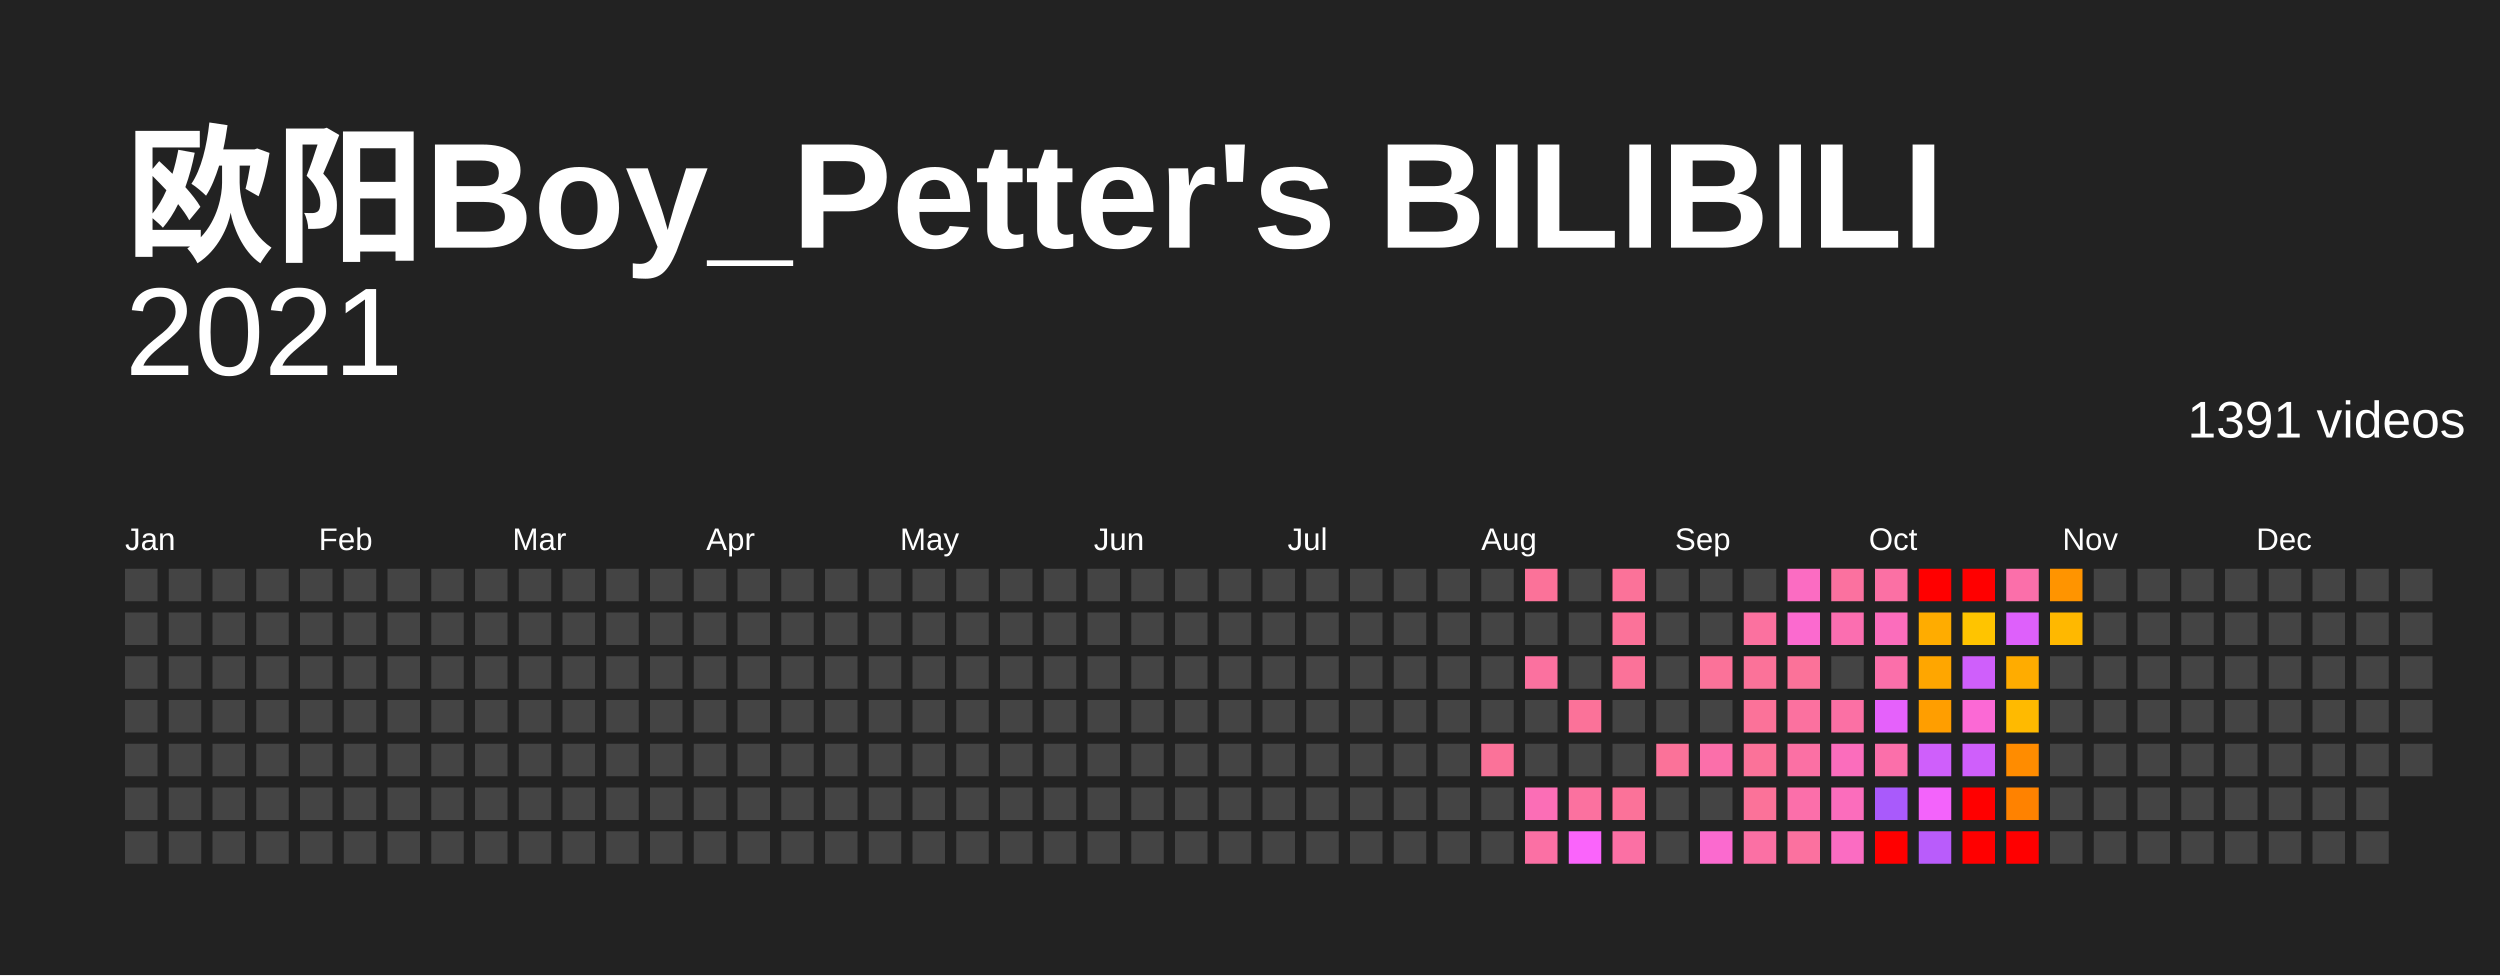
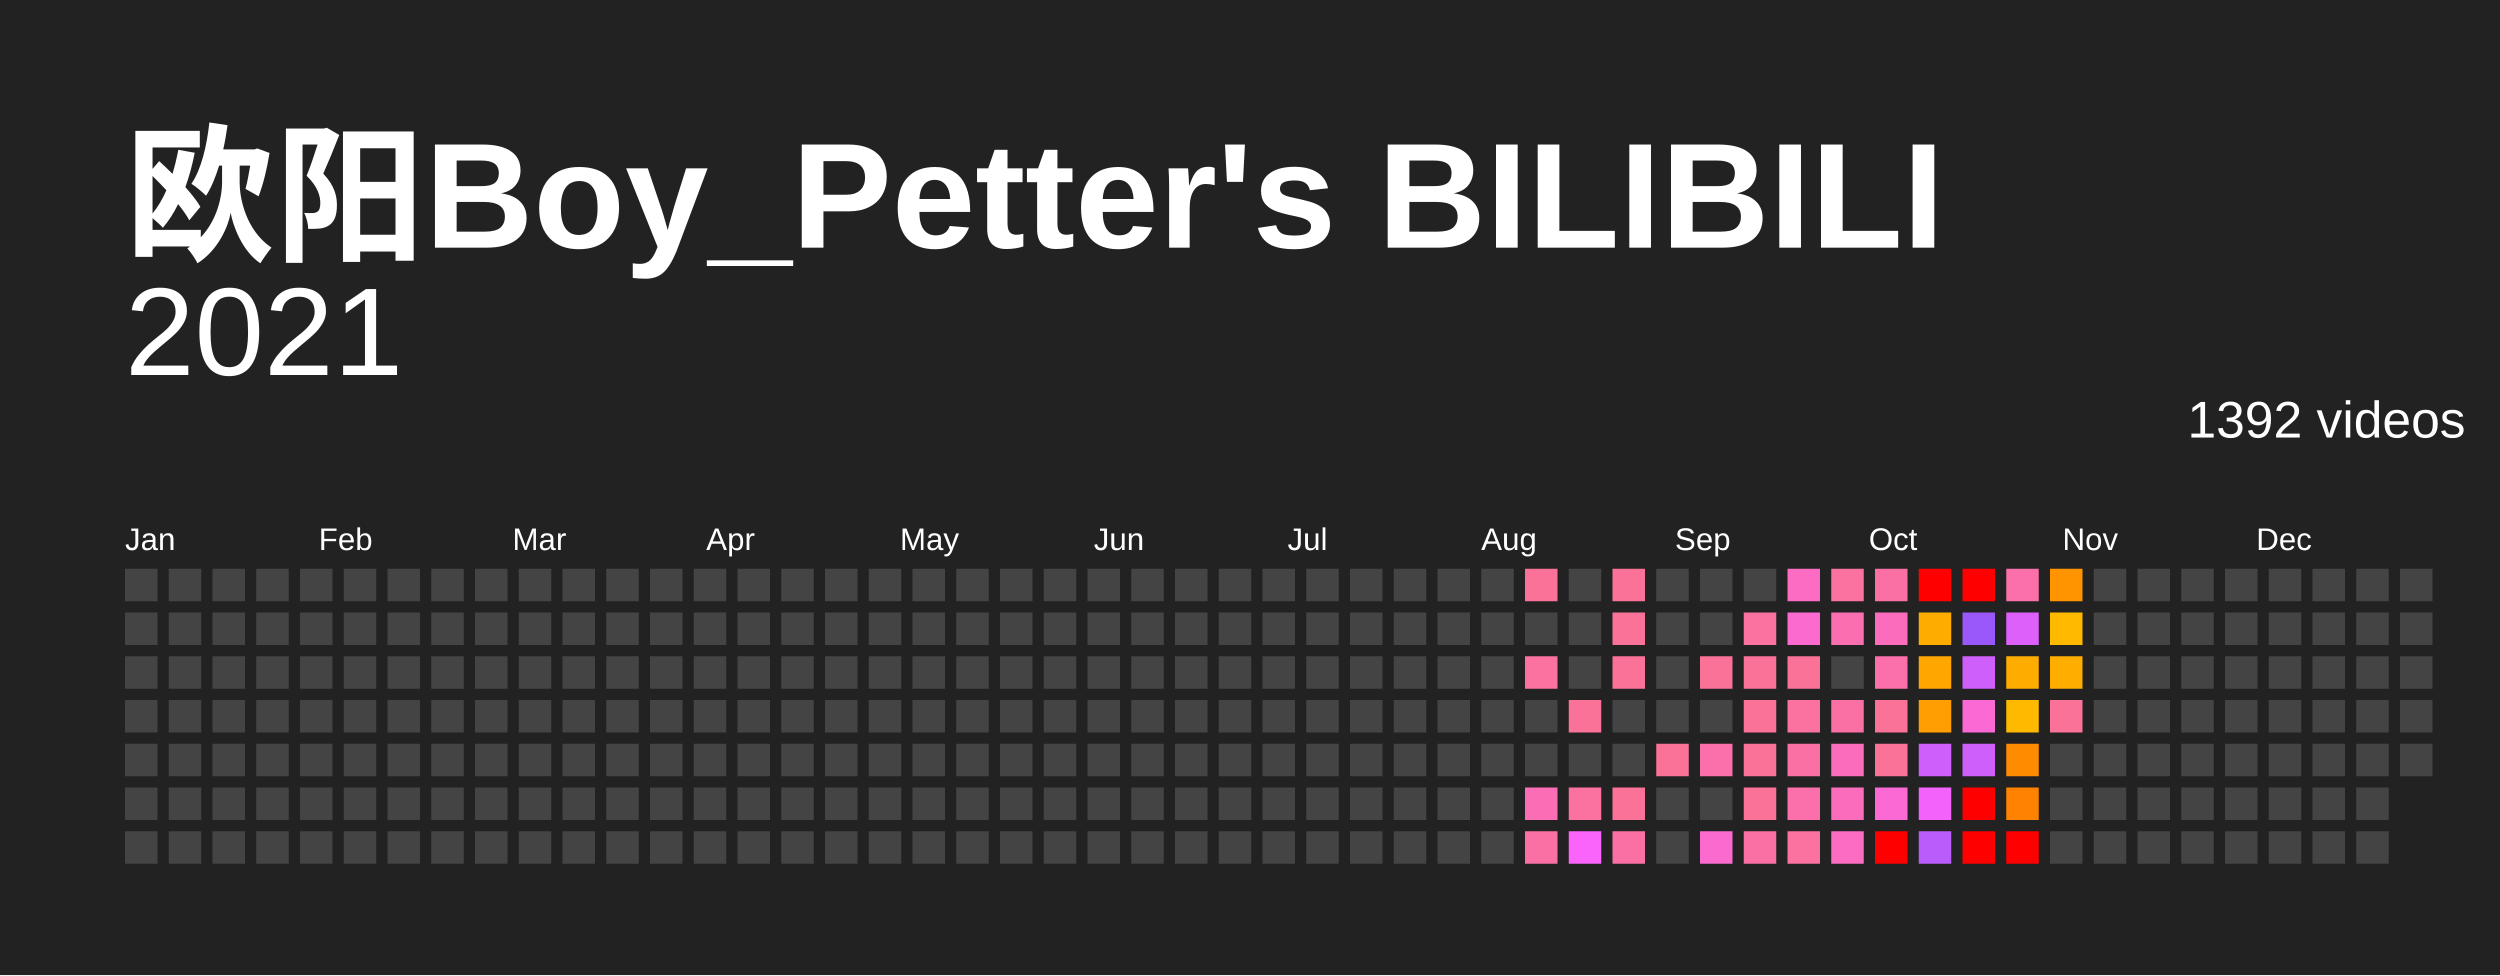
<svg xmlns="http://www.w3.org/2000/svg" baseProfile="full" height="78mm" version="1.1" viewBox="0,0,200,78" width="200mm">
  <defs />
  <rect fill="#222222" height="78" width="200" x="0" y="0" />
  <text fill="#FFFFFF" style="font-size:12px; font-family:Arial; font-weight:bold;" x="10" y="20">欧阳Boy_Petter's BILIBILI</text>
  <text alignment-baseline="hanging" fill="#FFFFFF" style="font-size:10.0px; font-family:Arial;" x="10" y="30">2021</text>
-   <text alignment-baseline="hanging" fill="#FFFFFF" style="font-size:4.125px; font-family:Arial;" x="175" y="35">1391 videos</text>
+   <text alignment-baseline="hanging" fill="#FFFFFF" style="font-size:4.125px; font-family:Arial;" x="175" y="35">1392 videos</text>
  <text fill="#FFFFFF" style="font-size:2.5px; font-family:Arial" x="10.0" y="44">Jan</text>
  <text fill="#FFFFFF" style="font-size:2.5px; font-family:Arial" x="25.5" y="44">Feb</text>
  <text fill="#FFFFFF" style="font-size:2.5px; font-family:Arial" x="41.0" y="44">Mar</text>
  <text fill="#FFFFFF" style="font-size:2.5px; font-family:Arial" x="56.5" y="44">Apr</text>
  <text fill="#FFFFFF" style="font-size:2.5px; font-family:Arial" x="72.0" y="44">May</text>
  <text fill="#FFFFFF" style="font-size:2.5px; font-family:Arial" x="87.5" y="44">Jun</text>
  <text fill="#FFFFFF" style="font-size:2.5px; font-family:Arial" x="103.0" y="44">Jul</text>
  <text fill="#FFFFFF" style="font-size:2.5px; font-family:Arial" x="118.5" y="44">Aug</text>
  <text fill="#FFFFFF" style="font-size:2.5px; font-family:Arial" x="134.0" y="44">Sep</text>
  <text fill="#FFFFFF" style="font-size:2.5px; font-family:Arial" x="149.5" y="44">Oct</text>
  <text fill="#FFFFFF" style="font-size:2.5px; font-family:Arial" x="165.0" y="44">Nov</text>
  <text fill="#FFFFFF" style="font-size:2.5px; font-family:Arial" x="180.5" y="44">Dec</text>
  <rect fill="#444444" height="2.6" width="2.6" x="10.0" y="45.5" />
  <rect fill="#444444" height="2.6" width="2.6" x="10.0" y="49.0" />
  <rect fill="#444444" height="2.6" width="2.6" x="10.0" y="52.5" />
  <rect fill="#444444" height="2.6" width="2.6" x="10.0" y="56.0" />
  <rect fill="#444444" height="2.6" width="2.6" x="10.0" y="59.5" />
  <rect fill="#444444" height="2.6" width="2.6" x="10.0" y="63.0" />
  <rect fill="#444444" height="2.6" width="2.6" x="10.0" y="66.5" />
  <rect fill="#444444" height="2.6" width="2.6" x="13.5" y="45.5" />
  <rect fill="#444444" height="2.6" width="2.6" x="13.5" y="49.0" />
  <rect fill="#444444" height="2.6" width="2.6" x="13.5" y="52.5" />
  <rect fill="#444444" height="2.6" width="2.6" x="13.5" y="56.0" />
  <rect fill="#444444" height="2.6" width="2.6" x="13.5" y="59.5" />
  <rect fill="#444444" height="2.6" width="2.6" x="13.5" y="63.0" />
  <rect fill="#444444" height="2.6" width="2.6" x="13.5" y="66.5" />
  <rect fill="#444444" height="2.6" width="2.6" x="17.0" y="45.5" />
  <rect fill="#444444" height="2.6" width="2.6" x="17.0" y="49.0" />
  <rect fill="#444444" height="2.6" width="2.6" x="17.0" y="52.5" />
  <rect fill="#444444" height="2.6" width="2.6" x="17.0" y="56.0" />
  <rect fill="#444444" height="2.6" width="2.6" x="17.0" y="59.5" />
  <rect fill="#444444" height="2.6" width="2.6" x="17.0" y="63.0" />
  <rect fill="#444444" height="2.6" width="2.6" x="17.0" y="66.5" />
  <rect fill="#444444" height="2.6" width="2.6" x="20.5" y="45.5" />
  <rect fill="#444444" height="2.6" width="2.6" x="20.5" y="49.0" />
  <rect fill="#444444" height="2.6" width="2.6" x="20.5" y="52.5" />
  <rect fill="#444444" height="2.6" width="2.6" x="20.5" y="56.0" />
  <rect fill="#444444" height="2.6" width="2.6" x="20.5" y="59.5" />
  <rect fill="#444444" height="2.6" width="2.6" x="20.5" y="63.0" />
  <rect fill="#444444" height="2.6" width="2.6" x="20.5" y="66.5" />
  <rect fill="#444444" height="2.6" width="2.6" x="24.0" y="45.5" />
  <rect fill="#444444" height="2.6" width="2.6" x="24.0" y="49.0" />
  <rect fill="#444444" height="2.6" width="2.6" x="24.0" y="52.5" />
  <rect fill="#444444" height="2.6" width="2.6" x="24.0" y="56.0" />
  <rect fill="#444444" height="2.6" width="2.6" x="24.0" y="59.5" />
  <rect fill="#444444" height="2.6" width="2.6" x="24.0" y="63.0" />
  <rect fill="#444444" height="2.6" width="2.6" x="24.0" y="66.5" />
  <rect fill="#444444" height="2.6" width="2.6" x="27.5" y="45.5" />
  <rect fill="#444444" height="2.6" width="2.6" x="27.5" y="49.0" />
  <rect fill="#444444" height="2.6" width="2.6" x="27.5" y="52.5" />
  <rect fill="#444444" height="2.6" width="2.6" x="27.5" y="56.0" />
  <rect fill="#444444" height="2.6" width="2.6" x="27.5" y="59.5" />
  <rect fill="#444444" height="2.6" width="2.6" x="27.5" y="63.0" />
  <rect fill="#444444" height="2.6" width="2.6" x="27.5" y="66.5" />
  <rect fill="#444444" height="2.6" width="2.6" x="31.0" y="45.5" />
  <rect fill="#444444" height="2.6" width="2.6" x="31.0" y="49.0" />
  <rect fill="#444444" height="2.6" width="2.6" x="31.0" y="52.5" />
  <rect fill="#444444" height="2.6" width="2.6" x="31.0" y="56.0" />
  <rect fill="#444444" height="2.6" width="2.6" x="31.0" y="59.5" />
  <rect fill="#444444" height="2.6" width="2.6" x="31.0" y="63.0" />
  <rect fill="#444444" height="2.6" width="2.6" x="31.0" y="66.5" />
  <rect fill="#444444" height="2.6" width="2.6" x="34.5" y="45.5" />
  <rect fill="#444444" height="2.6" width="2.6" x="34.5" y="49.0" />
  <rect fill="#444444" height="2.6" width="2.6" x="34.5" y="52.5" />
  <rect fill="#444444" height="2.6" width="2.6" x="34.5" y="56.0" />
  <rect fill="#444444" height="2.6" width="2.6" x="34.5" y="59.5" />
  <rect fill="#444444" height="2.6" width="2.6" x="34.5" y="63.0" />
  <rect fill="#444444" height="2.6" width="2.6" x="34.5" y="66.5" />
  <rect fill="#444444" height="2.6" width="2.6" x="38.0" y="45.5" />
  <rect fill="#444444" height="2.6" width="2.6" x="38.0" y="49.0" />
  <rect fill="#444444" height="2.6" width="2.6" x="38.0" y="52.5" />
  <rect fill="#444444" height="2.6" width="2.6" x="38.0" y="56.0" />
  <rect fill="#444444" height="2.6" width="2.6" x="38.0" y="59.5" />
  <rect fill="#444444" height="2.6" width="2.6" x="38.0" y="63.0" />
  <rect fill="#444444" height="2.6" width="2.6" x="38.0" y="66.5" />
  <rect fill="#444444" height="2.6" width="2.6" x="41.5" y="45.5" />
  <rect fill="#444444" height="2.6" width="2.6" x="41.5" y="49.0" />
  <rect fill="#444444" height="2.6" width="2.6" x="41.5" y="52.5" />
  <rect fill="#444444" height="2.6" width="2.6" x="41.5" y="56.0" />
  <rect fill="#444444" height="2.6" width="2.6" x="41.5" y="59.5" />
  <rect fill="#444444" height="2.6" width="2.6" x="41.5" y="63.0" />
  <rect fill="#444444" height="2.6" width="2.6" x="41.5" y="66.5" />
  <rect fill="#444444" height="2.6" width="2.6" x="45.0" y="45.5" />
  <rect fill="#444444" height="2.6" width="2.6" x="45.0" y="49.0" />
  <rect fill="#444444" height="2.6" width="2.6" x="45.0" y="52.5" />
  <rect fill="#444444" height="2.6" width="2.6" x="45.0" y="56.0" />
  <rect fill="#444444" height="2.6" width="2.6" x="45.0" y="59.5" />
  <rect fill="#444444" height="2.6" width="2.6" x="45.0" y="63.0" />
  <rect fill="#444444" height="2.6" width="2.6" x="45.0" y="66.5" />
  <rect fill="#444444" height="2.6" width="2.6" x="48.5" y="45.5" />
  <rect fill="#444444" height="2.6" width="2.6" x="48.5" y="49.0" />
  <rect fill="#444444" height="2.6" width="2.6" x="48.5" y="52.5" />
  <rect fill="#444444" height="2.6" width="2.6" x="48.5" y="56.0" />
  <rect fill="#444444" height="2.6" width="2.6" x="48.5" y="59.5" />
  <rect fill="#444444" height="2.6" width="2.6" x="48.5" y="63.0" />
  <rect fill="#444444" height="2.6" width="2.6" x="48.5" y="66.5" />
  <rect fill="#444444" height="2.6" width="2.6" x="52.0" y="45.5" />
  <rect fill="#444444" height="2.6" width="2.6" x="52.0" y="49.0" />
  <rect fill="#444444" height="2.6" width="2.6" x="52.0" y="52.5" />
  <rect fill="#444444" height="2.6" width="2.6" x="52.0" y="56.0" />
  <rect fill="#444444" height="2.6" width="2.6" x="52.0" y="59.5" />
  <rect fill="#444444" height="2.6" width="2.6" x="52.0" y="63.0" />
  <rect fill="#444444" height="2.6" width="2.6" x="52.0" y="66.5" />
  <rect fill="#444444" height="2.6" width="2.6" x="55.5" y="45.5" />
  <rect fill="#444444" height="2.6" width="2.6" x="55.5" y="49.0" />
  <rect fill="#444444" height="2.6" width="2.6" x="55.5" y="52.5" />
  <rect fill="#444444" height="2.6" width="2.6" x="55.5" y="56.0" />
  <rect fill="#444444" height="2.6" width="2.6" x="55.5" y="59.5" />
  <rect fill="#444444" height="2.6" width="2.6" x="55.5" y="63.0" />
  <rect fill="#444444" height="2.6" width="2.6" x="55.5" y="66.5" />
  <rect fill="#444444" height="2.6" width="2.6" x="59.0" y="45.5" />
  <rect fill="#444444" height="2.6" width="2.6" x="59.0" y="49.0" />
  <rect fill="#444444" height="2.6" width="2.6" x="59.0" y="52.5" />
  <rect fill="#444444" height="2.6" width="2.6" x="59.0" y="56.0" />
  <rect fill="#444444" height="2.6" width="2.6" x="59.0" y="59.5" />
  <rect fill="#444444" height="2.6" width="2.6" x="59.0" y="63.0" />
  <rect fill="#444444" height="2.6" width="2.6" x="59.0" y="66.5" />
  <rect fill="#444444" height="2.6" width="2.6" x="62.5" y="45.5" />
  <rect fill="#444444" height="2.6" width="2.6" x="62.5" y="49.0" />
  <rect fill="#444444" height="2.6" width="2.6" x="62.5" y="52.5" />
  <rect fill="#444444" height="2.6" width="2.6" x="62.5" y="56.0" />
  <rect fill="#444444" height="2.6" width="2.6" x="62.5" y="59.5" />
  <rect fill="#444444" height="2.6" width="2.6" x="62.5" y="63.0" />
  <rect fill="#444444" height="2.6" width="2.6" x="62.5" y="66.5" />
  <rect fill="#444444" height="2.6" width="2.6" x="66.0" y="45.5" />
  <rect fill="#444444" height="2.6" width="2.6" x="66.0" y="49.0" />
  <rect fill="#444444" height="2.6" width="2.6" x="66.0" y="52.5" />
  <rect fill="#444444" height="2.6" width="2.6" x="66.0" y="56.0" />
  <rect fill="#444444" height="2.6" width="2.6" x="66.0" y="59.5" />
  <rect fill="#444444" height="2.6" width="2.6" x="66.0" y="63.0" />
  <rect fill="#444444" height="2.6" width="2.6" x="66.0" y="66.5" />
  <rect fill="#444444" height="2.6" width="2.6" x="69.5" y="45.5" />
  <rect fill="#444444" height="2.6" width="2.6" x="69.5" y="49.0" />
  <rect fill="#444444" height="2.6" width="2.6" x="69.5" y="52.5" />
  <rect fill="#444444" height="2.6" width="2.6" x="69.5" y="56.0" />
  <rect fill="#444444" height="2.6" width="2.6" x="69.5" y="59.5" />
  <rect fill="#444444" height="2.6" width="2.6" x="69.5" y="63.0" />
  <rect fill="#444444" height="2.6" width="2.6" x="69.5" y="66.5" />
  <rect fill="#444444" height="2.6" width="2.6" x="73.0" y="45.5" />
  <rect fill="#444444" height="2.6" width="2.6" x="73.0" y="49.0" />
  <rect fill="#444444" height="2.6" width="2.6" x="73.0" y="52.5" />
  <rect fill="#444444" height="2.6" width="2.6" x="73.0" y="56.0" />
  <rect fill="#444444" height="2.6" width="2.6" x="73.0" y="59.5" />
  <rect fill="#444444" height="2.6" width="2.6" x="73.0" y="63.0" />
  <rect fill="#444444" height="2.6" width="2.6" x="73.0" y="66.5" />
  <rect fill="#444444" height="2.6" width="2.6" x="76.5" y="45.5" />
  <rect fill="#444444" height="2.6" width="2.6" x="76.5" y="49.0" />
  <rect fill="#444444" height="2.6" width="2.6" x="76.5" y="52.5" />
  <rect fill="#444444" height="2.6" width="2.6" x="76.5" y="56.0" />
  <rect fill="#444444" height="2.6" width="2.6" x="76.5" y="59.5" />
  <rect fill="#444444" height="2.6" width="2.6" x="76.5" y="63.0" />
  <rect fill="#444444" height="2.6" width="2.6" x="76.5" y="66.5" />
  <rect fill="#444444" height="2.6" width="2.6" x="80.0" y="45.5" />
  <rect fill="#444444" height="2.6" width="2.6" x="80.0" y="49.0" />
  <rect fill="#444444" height="2.6" width="2.6" x="80.0" y="52.5" />
  <rect fill="#444444" height="2.6" width="2.6" x="80.0" y="56.0" />
  <rect fill="#444444" height="2.6" width="2.6" x="80.0" y="59.5" />
  <rect fill="#444444" height="2.6" width="2.6" x="80.0" y="63.0" />
  <rect fill="#444444" height="2.6" width="2.6" x="80.0" y="66.5" />
  <rect fill="#444444" height="2.6" width="2.6" x="83.5" y="45.5" />
  <rect fill="#444444" height="2.6" width="2.6" x="83.5" y="49.0" />
  <rect fill="#444444" height="2.6" width="2.6" x="83.5" y="52.5" />
  <rect fill="#444444" height="2.6" width="2.6" x="83.5" y="56.0" />
  <rect fill="#444444" height="2.6" width="2.6" x="83.5" y="59.5" />
  <rect fill="#444444" height="2.6" width="2.6" x="83.5" y="63.0" />
  <rect fill="#444444" height="2.6" width="2.6" x="83.5" y="66.5" />
  <rect fill="#444444" height="2.6" width="2.6" x="87.0" y="45.5" />
  <rect fill="#444444" height="2.6" width="2.6" x="87.0" y="49.0" />
  <rect fill="#444444" height="2.6" width="2.6" x="87.0" y="52.5" />
  <rect fill="#444444" height="2.6" width="2.6" x="87.0" y="56.0" />
  <rect fill="#444444" height="2.6" width="2.6" x="87.0" y="59.5" />
  <rect fill="#444444" height="2.6" width="2.6" x="87.0" y="63.0" />
  <rect fill="#444444" height="2.6" width="2.6" x="87.0" y="66.5" />
  <rect fill="#444444" height="2.6" width="2.6" x="90.5" y="45.5" />
  <rect fill="#444444" height="2.6" width="2.6" x="90.5" y="49.0" />
  <rect fill="#444444" height="2.6" width="2.6" x="90.5" y="52.5" />
  <rect fill="#444444" height="2.6" width="2.6" x="90.5" y="56.0" />
  <rect fill="#444444" height="2.6" width="2.6" x="90.5" y="59.5" />
  <rect fill="#444444" height="2.6" width="2.6" x="90.5" y="63.0" />
  <rect fill="#444444" height="2.6" width="2.6" x="90.5" y="66.5" />
  <rect fill="#444444" height="2.6" width="2.6" x="94.0" y="45.5" />
  <rect fill="#444444" height="2.6" width="2.6" x="94.0" y="49.0" />
  <rect fill="#444444" height="2.6" width="2.6" x="94.0" y="52.5" />
  <rect fill="#444444" height="2.6" width="2.6" x="94.0" y="56.0" />
  <rect fill="#444444" height="2.6" width="2.6" x="94.0" y="59.5" />
  <rect fill="#444444" height="2.6" width="2.6" x="94.0" y="63.0" />
  <rect fill="#444444" height="2.6" width="2.6" x="94.0" y="66.5" />
  <rect fill="#444444" height="2.6" width="2.6" x="97.5" y="45.5" />
  <rect fill="#444444" height="2.6" width="2.6" x="97.5" y="49.0" />
  <rect fill="#444444" height="2.6" width="2.6" x="97.5" y="52.5" />
  <rect fill="#444444" height="2.6" width="2.6" x="97.5" y="56.0" />
  <rect fill="#444444" height="2.6" width="2.6" x="97.5" y="59.5" />
  <rect fill="#444444" height="2.6" width="2.6" x="97.5" y="63.0" />
  <rect fill="#444444" height="2.6" width="2.6" x="97.5" y="66.5" />
  <rect fill="#444444" height="2.6" width="2.6" x="101.0" y="45.5" />
  <rect fill="#444444" height="2.6" width="2.6" x="101.0" y="49.0" />
  <rect fill="#444444" height="2.6" width="2.6" x="101.0" y="52.5" />
  <rect fill="#444444" height="2.6" width="2.6" x="101.0" y="56.0" />
  <rect fill="#444444" height="2.6" width="2.6" x="101.0" y="59.5" />
  <rect fill="#444444" height="2.6" width="2.6" x="101.0" y="63.0" />
  <rect fill="#444444" height="2.6" width="2.6" x="101.0" y="66.5" />
  <rect fill="#444444" height="2.6" width="2.6" x="104.5" y="45.5" />
  <rect fill="#444444" height="2.6" width="2.6" x="104.5" y="49.0" />
  <rect fill="#444444" height="2.6" width="2.6" x="104.5" y="52.5" />
  <rect fill="#444444" height="2.6" width="2.6" x="104.5" y="56.0" />
  <rect fill="#444444" height="2.6" width="2.6" x="104.5" y="59.5" />
  <rect fill="#444444" height="2.6" width="2.6" x="104.5" y="63.0" />
  <rect fill="#444444" height="2.6" width="2.6" x="104.5" y="66.5" />
  <rect fill="#444444" height="2.6" width="2.6" x="108.0" y="45.5" />
  <rect fill="#444444" height="2.6" width="2.6" x="108.0" y="49.0" />
  <rect fill="#444444" height="2.6" width="2.6" x="108.0" y="52.5" />
  <rect fill="#444444" height="2.6" width="2.6" x="108.0" y="56.0" />
  <rect fill="#444444" height="2.6" width="2.6" x="108.0" y="59.5" />
  <rect fill="#444444" height="2.6" width="2.6" x="108.0" y="63.0" />
  <rect fill="#444444" height="2.6" width="2.6" x="108.0" y="66.5" />
  <rect fill="#444444" height="2.6" width="2.6" x="111.5" y="45.5" />
  <rect fill="#444444" height="2.6" width="2.6" x="111.5" y="49.0" />
  <rect fill="#444444" height="2.6" width="2.6" x="111.5" y="52.5" />
  <rect fill="#444444" height="2.6" width="2.6" x="111.5" y="56.0" />
  <rect fill="#444444" height="2.6" width="2.6" x="111.5" y="59.5" />
  <rect fill="#444444" height="2.6" width="2.6" x="111.5" y="63.0" />
  <rect fill="#444444" height="2.6" width="2.6" x="111.5" y="66.5" />
  <rect fill="#444444" height="2.6" width="2.6" x="115.0" y="45.5" />
  <rect fill="#444444" height="2.6" width="2.6" x="115.0" y="49.0" />
  <rect fill="#444444" height="2.6" width="2.6" x="115.0" y="52.5" />
  <rect fill="#444444" height="2.6" width="2.6" x="115.0" y="56.0" />
  <rect fill="#444444" height="2.6" width="2.6" x="115.0" y="59.5" />
  <rect fill="#444444" height="2.6" width="2.6" x="115.0" y="63.0" />
  <rect fill="#444444" height="2.6" width="2.6" x="115.0" y="66.5" />
  <rect fill="#444444" height="2.6" width="2.6" x="118.5" y="45.5" />
  <rect fill="#444444" height="2.6" width="2.6" x="118.5" y="49.0" />
  <rect fill="#444444" height="2.6" width="2.6" x="118.5" y="52.5" />
  <rect fill="#444444" height="2.6" width="2.6" x="118.5" y="56.0" />
-   <rect fill="#fb7299" height="2.6" width="2.6" x="118.5" y="59.5" />
+   <rect fill="#444444" height="2.6" width="2.6" x="118.5" y="59.5" />
  <rect fill="#444444" height="2.6" width="2.6" x="118.5" y="63.0" />
  <rect fill="#444444" height="2.6" width="2.6" x="118.5" y="66.5" />
  <rect fill="#fb7299" height="2.6" width="2.6" x="122.0" y="45.5" />
  <rect fill="#444444" height="2.6" width="2.6" x="122.0" y="49.0" />
  <rect fill="#fb719f" height="2.6" width="2.6" x="122.0" y="52.5" />
  <rect fill="#444444" height="2.6" width="2.6" x="122.0" y="56.0" />
  <rect fill="#444444" height="2.6" width="2.6" x="122.0" y="59.5" />
  <rect fill="#fb6eb6" height="2.6" width="2.6" x="122.0" y="63.0" />
  <rect fill="#fb70a4" height="2.6" width="2.6" x="122.0" y="66.5" />
  <rect fill="#444444" height="2.6" width="2.6" x="125.5" y="45.5" />
  <rect fill="#444444" height="2.6" width="2.6" x="125.5" y="49.0" />
  <rect fill="#444444" height="2.6" width="2.6" x="125.5" y="52.5" />
  <rect fill="#fb7299" height="2.6" width="2.6" x="125.5" y="56.0" />
  <rect fill="#444444" height="2.6" width="2.6" x="125.5" y="59.5" />
  <rect fill="#fb719f" height="2.6" width="2.6" x="125.5" y="63.0" />
  <rect fill="#fa64fb" height="2.6" width="2.6" x="125.5" y="66.5" />
  <rect fill="#fb7299" height="2.6" width="2.6" x="129.0" y="45.5" />
  <rect fill="#fb7299" height="2.6" width="2.6" x="129.0" y="49.0" />
  <rect fill="#fb7299" height="2.6" width="2.6" x="129.0" y="52.5" />
  <rect fill="#444444" height="2.6" width="2.6" x="129.0" y="56.0" />
  <rect fill="#444444" height="2.6" width="2.6" x="129.0" y="59.5" />
  <rect fill="#fb7299" height="2.6" width="2.6" x="129.0" y="63.0" />
  <rect fill="#fb70a4" height="2.6" width="2.6" x="129.0" y="66.5" />
  <rect fill="#444444" height="2.6" width="2.6" x="132.5" y="45.5" />
  <rect fill="#444444" height="2.6" width="2.6" x="132.5" y="49.0" />
  <rect fill="#444444" height="2.6" width="2.6" x="132.5" y="52.5" />
  <rect fill="#444444" height="2.6" width="2.6" x="132.5" y="56.0" />
  <rect fill="#fb7299" height="2.6" width="2.6" x="132.5" y="59.5" />
  <rect fill="#444444" height="2.6" width="2.6" x="132.5" y="63.0" />
  <rect fill="#444444" height="2.6" width="2.6" x="132.5" y="66.5" />
  <rect fill="#444444" height="2.6" width="2.6" x="136.0" y="45.5" />
  <rect fill="#444444" height="2.6" width="2.6" x="136.0" y="49.0" />
  <rect fill="#fb7299" height="2.6" width="2.6" x="136.0" y="52.5" />
  <rect fill="#444444" height="2.6" width="2.6" x="136.0" y="56.0" />
  <rect fill="#fb6faa" height="2.6" width="2.6" x="136.0" y="59.5" />
  <rect fill="#444444" height="2.6" width="2.6" x="136.0" y="63.0" />
  <rect fill="#fb6acf" height="2.6" width="2.6" x="136.0" y="66.5" />
  <rect fill="#444444" height="2.6" width="2.6" x="139.5" y="45.5" />
  <rect fill="#fb719f" height="2.6" width="2.6" x="139.5" y="49.0" />
  <rect fill="#fb7299" height="2.6" width="2.6" x="139.5" y="52.5" />
  <rect fill="#fb7299" height="2.6" width="2.6" x="139.5" y="56.0" />
  <rect fill="#fb7299" height="2.6" width="2.6" x="139.5" y="59.5" />
  <rect fill="#fb7299" height="2.6" width="2.6" x="139.5" y="63.0" />
  <rect fill="#fb70a4" height="2.6" width="2.6" x="139.5" y="66.5" />
  <rect fill="#fb6cc2" height="2.6" width="2.6" x="143.0" y="45.5" />
  <rect fill="#fb6acf" height="2.6" width="2.6" x="143.0" y="49.0" />
  <rect fill="#fb7299" height="2.6" width="2.6" x="143.0" y="52.5" />
  <rect fill="#fb719f" height="2.6" width="2.6" x="143.0" y="56.0" />
  <rect fill="#fb70a4" height="2.6" width="2.6" x="143.0" y="59.5" />
  <rect fill="#fb6faa" height="2.6" width="2.6" x="143.0" y="63.0" />
  <rect fill="#fb719f" height="2.6" width="2.6" x="143.0" y="66.5" />
  <rect fill="#fb719f" height="2.6" width="2.6" x="146.5" y="45.5" />
  <rect fill="#fb6eb0" height="2.6" width="2.6" x="146.5" y="49.0" />
  <rect fill="#444444" height="2.6" width="2.6" x="146.5" y="52.5" />
  <rect fill="#fb70a4" height="2.6" width="2.6" x="146.5" y="56.0" />
  <rect fill="#fb6dbc" height="2.6" width="2.6" x="146.5" y="59.5" />
  <rect fill="#fb6dbc" height="2.6" width="2.6" x="146.5" y="63.0" />
  <rect fill="#fb6cc2" height="2.6" width="2.6" x="146.5" y="66.5" />
  <rect fill="#fb70a4" height="2.6" width="2.6" x="150.0" y="45.5" />
  <rect fill="#fb6dbc" height="2.6" width="2.6" x="150.0" y="49.0" />
  <rect fill="#fb6faa" height="2.6" width="2.6" x="150.0" y="52.5" />
-   <rect fill="#e561fb" height="2.6" width="2.6" x="150.0" y="56.0" />
-   <rect fill="#fb6faa" height="2.6" width="2.6" x="150.0" y="59.5" />
-   <rect fill="#a95afb" height="2.6" width="2.6" x="150.0" y="63.0" />
+   <rect fill="#fb7299" height="2.6" width="2.6" x="150.0" y="56.0" />
+   <rect fill="#fb7299" height="2.6" width="2.6" x="150.0" y="59.5" />
+   <rect fill="#fb69d5" height="2.6" width="2.6" x="150.0" y="63.0" />
  <rect fill="red" height="2.6" width="2.6" x="150.0" y="66.5" />
  <rect fill="red" height="2.6" width="2.6" x="153.5" y="45.5" />
  <rect fill="#ffac00" height="2.6" width="2.6" x="153.5" y="49.0" />
  <rect fill="#ffa600" height="2.6" width="2.6" x="153.5" y="52.5" />
  <rect fill="#ff9e00" height="2.6" width="2.6" x="153.5" y="56.0" />
  <rect fill="#cf5ffb" height="2.6" width="2.6" x="153.5" y="59.5" />
  <rect fill="#f363fb" height="2.6" width="2.6" x="153.5" y="63.0" />
  <rect fill="#b95cfb" height="2.6" width="2.6" x="153.5" y="66.5" />
  <rect fill="red" height="2.6" width="2.6" x="157.0" y="45.5" />
-   <rect fill="#ffc400" height="2.6" width="2.6" x="157.0" y="49.0" />
+   <rect fill="#9a58fb" height="2.6" width="2.6" x="157.0" y="49.0" />
  <rect fill="#cf5ffb" height="2.6" width="2.6" x="157.0" y="52.5" />
  <rect fill="#fb69d5" height="2.6" width="2.6" x="157.0" y="56.0" />
  <rect fill="#cf5ffb" height="2.6" width="2.6" x="157.0" y="59.5" />
  <rect fill="red" height="2.6" width="2.6" x="157.0" y="63.0" />
  <rect fill="red" height="2.6" width="2.6" x="157.0" y="66.5" />
  <rect fill="#fb6faa" height="2.6" width="2.6" x="160.5" y="45.5" />
  <rect fill="#de60fb" height="2.6" width="2.6" x="160.5" y="49.0" />
  <rect fill="#ffac00" height="2.6" width="2.6" x="160.5" y="52.5" />
  <rect fill="#ffba00" height="2.6" width="2.6" x="160.5" y="56.0" />
  <rect fill="#ff8c00" height="2.6" width="2.6" x="160.5" y="59.5" />
  <rect fill="#ff8200" height="2.6" width="2.6" x="160.5" y="63.0" />
  <rect fill="red" height="2.6" width="2.6" x="160.5" y="66.5" />
  <rect fill="#ff9400" height="2.6" width="2.6" x="164.0" y="45.5" />
-   <rect fill="#ffb800" height="2.6" width="2.6" x="164.0" y="49.0" />
-   <rect fill="#444444" height="2.6" width="2.6" x="164.0" y="52.5" />
-   <rect fill="#444444" height="2.6" width="2.6" x="164.0" y="56.0" />
+   <rect fill="#ffba00" height="2.6" width="2.6" x="164.0" y="49.0" />
+   <rect fill="#ffae00" height="2.6" width="2.6" x="164.0" y="52.5" />
+   <rect fill="#fb7299" height="2.6" width="2.6" x="164.0" y="56.0" />
  <rect fill="#444444" height="2.6" width="2.6" x="164.0" y="59.5" />
  <rect fill="#444444" height="2.6" width="2.6" x="164.0" y="63.0" />
  <rect fill="#444444" height="2.6" width="2.6" x="164.0" y="66.5" />
  <rect fill="#444444" height="2.6" width="2.6" x="167.5" y="45.5" />
  <rect fill="#444444" height="2.6" width="2.6" x="167.5" y="49.0" />
  <rect fill="#444444" height="2.6" width="2.6" x="167.5" y="52.5" />
  <rect fill="#444444" height="2.6" width="2.6" x="167.5" y="56.0" />
  <rect fill="#444444" height="2.6" width="2.6" x="167.5" y="59.5" />
  <rect fill="#444444" height="2.6" width="2.6" x="167.5" y="63.0" />
  <rect fill="#444444" height="2.6" width="2.6" x="167.5" y="66.5" />
  <rect fill="#444444" height="2.6" width="2.6" x="171.0" y="45.5" />
  <rect fill="#444444" height="2.6" width="2.6" x="171.0" y="49.0" />
  <rect fill="#444444" height="2.6" width="2.6" x="171.0" y="52.5" />
  <rect fill="#444444" height="2.6" width="2.6" x="171.0" y="56.0" />
  <rect fill="#444444" height="2.6" width="2.6" x="171.0" y="59.5" />
  <rect fill="#444444" height="2.6" width="2.6" x="171.0" y="63.0" />
  <rect fill="#444444" height="2.6" width="2.6" x="171.0" y="66.5" />
  <rect fill="#444444" height="2.6" width="2.6" x="174.5" y="45.5" />
  <rect fill="#444444" height="2.6" width="2.6" x="174.5" y="49.0" />
  <rect fill="#444444" height="2.6" width="2.6" x="174.5" y="52.5" />
  <rect fill="#444444" height="2.6" width="2.6" x="174.5" y="56.0" />
  <rect fill="#444444" height="2.6" width="2.6" x="174.5" y="59.5" />
  <rect fill="#444444" height="2.6" width="2.6" x="174.5" y="63.0" />
  <rect fill="#444444" height="2.6" width="2.6" x="174.5" y="66.5" />
  <rect fill="#444444" height="2.6" width="2.6" x="178.0" y="45.5" />
  <rect fill="#444444" height="2.6" width="2.6" x="178.0" y="49.0" />
  <rect fill="#444444" height="2.6" width="2.6" x="178.0" y="52.5" />
  <rect fill="#444444" height="2.6" width="2.6" x="178.0" y="56.0" />
  <rect fill="#444444" height="2.6" width="2.6" x="178.0" y="59.5" />
  <rect fill="#444444" height="2.6" width="2.6" x="178.0" y="63.0" />
  <rect fill="#444444" height="2.6" width="2.6" x="178.0" y="66.5" />
  <rect fill="#444444" height="2.6" width="2.6" x="181.5" y="45.5" />
  <rect fill="#444444" height="2.6" width="2.6" x="181.5" y="49.0" />
  <rect fill="#444444" height="2.6" width="2.6" x="181.5" y="52.5" />
  <rect fill="#444444" height="2.6" width="2.6" x="181.5" y="56.0" />
  <rect fill="#444444" height="2.6" width="2.6" x="181.5" y="59.5" />
  <rect fill="#444444" height="2.6" width="2.6" x="181.5" y="63.0" />
  <rect fill="#444444" height="2.6" width="2.6" x="181.5" y="66.5" />
  <rect fill="#444444" height="2.6" width="2.6" x="185.0" y="45.5" />
  <rect fill="#444444" height="2.6" width="2.6" x="185.0" y="49.0" />
  <rect fill="#444444" height="2.6" width="2.6" x="185.0" y="52.5" />
  <rect fill="#444444" height="2.6" width="2.6" x="185.0" y="56.0" />
  <rect fill="#444444" height="2.6" width="2.6" x="185.0" y="59.5" />
  <rect fill="#444444" height="2.6" width="2.6" x="185.0" y="63.0" />
  <rect fill="#444444" height="2.6" width="2.6" x="185.0" y="66.5" />
  <rect fill="#444444" height="2.6" width="2.6" x="188.5" y="45.5" />
  <rect fill="#444444" height="2.6" width="2.6" x="188.5" y="49.0" />
  <rect fill="#444444" height="2.6" width="2.6" x="188.5" y="52.5" />
  <rect fill="#444444" height="2.6" width="2.6" x="188.5" y="56.0" />
  <rect fill="#444444" height="2.6" width="2.6" x="188.5" y="59.5" />
  <rect fill="#444444" height="2.6" width="2.6" x="188.5" y="63.0" />
  <rect fill="#444444" height="2.6" width="2.6" x="188.5" y="66.5" />
  <rect fill="#444444" height="2.6" width="2.6" x="192.0" y="45.5" />
  <rect fill="#444444" height="2.6" width="2.6" x="192.0" y="49.0" />
  <rect fill="#444444" height="2.6" width="2.6" x="192.0" y="52.5" />
  <rect fill="#444444" height="2.6" width="2.6" x="192.0" y="56.0" />
  <rect fill="#444444" height="2.6" width="2.6" x="192.0" y="59.5" />
</svg>
